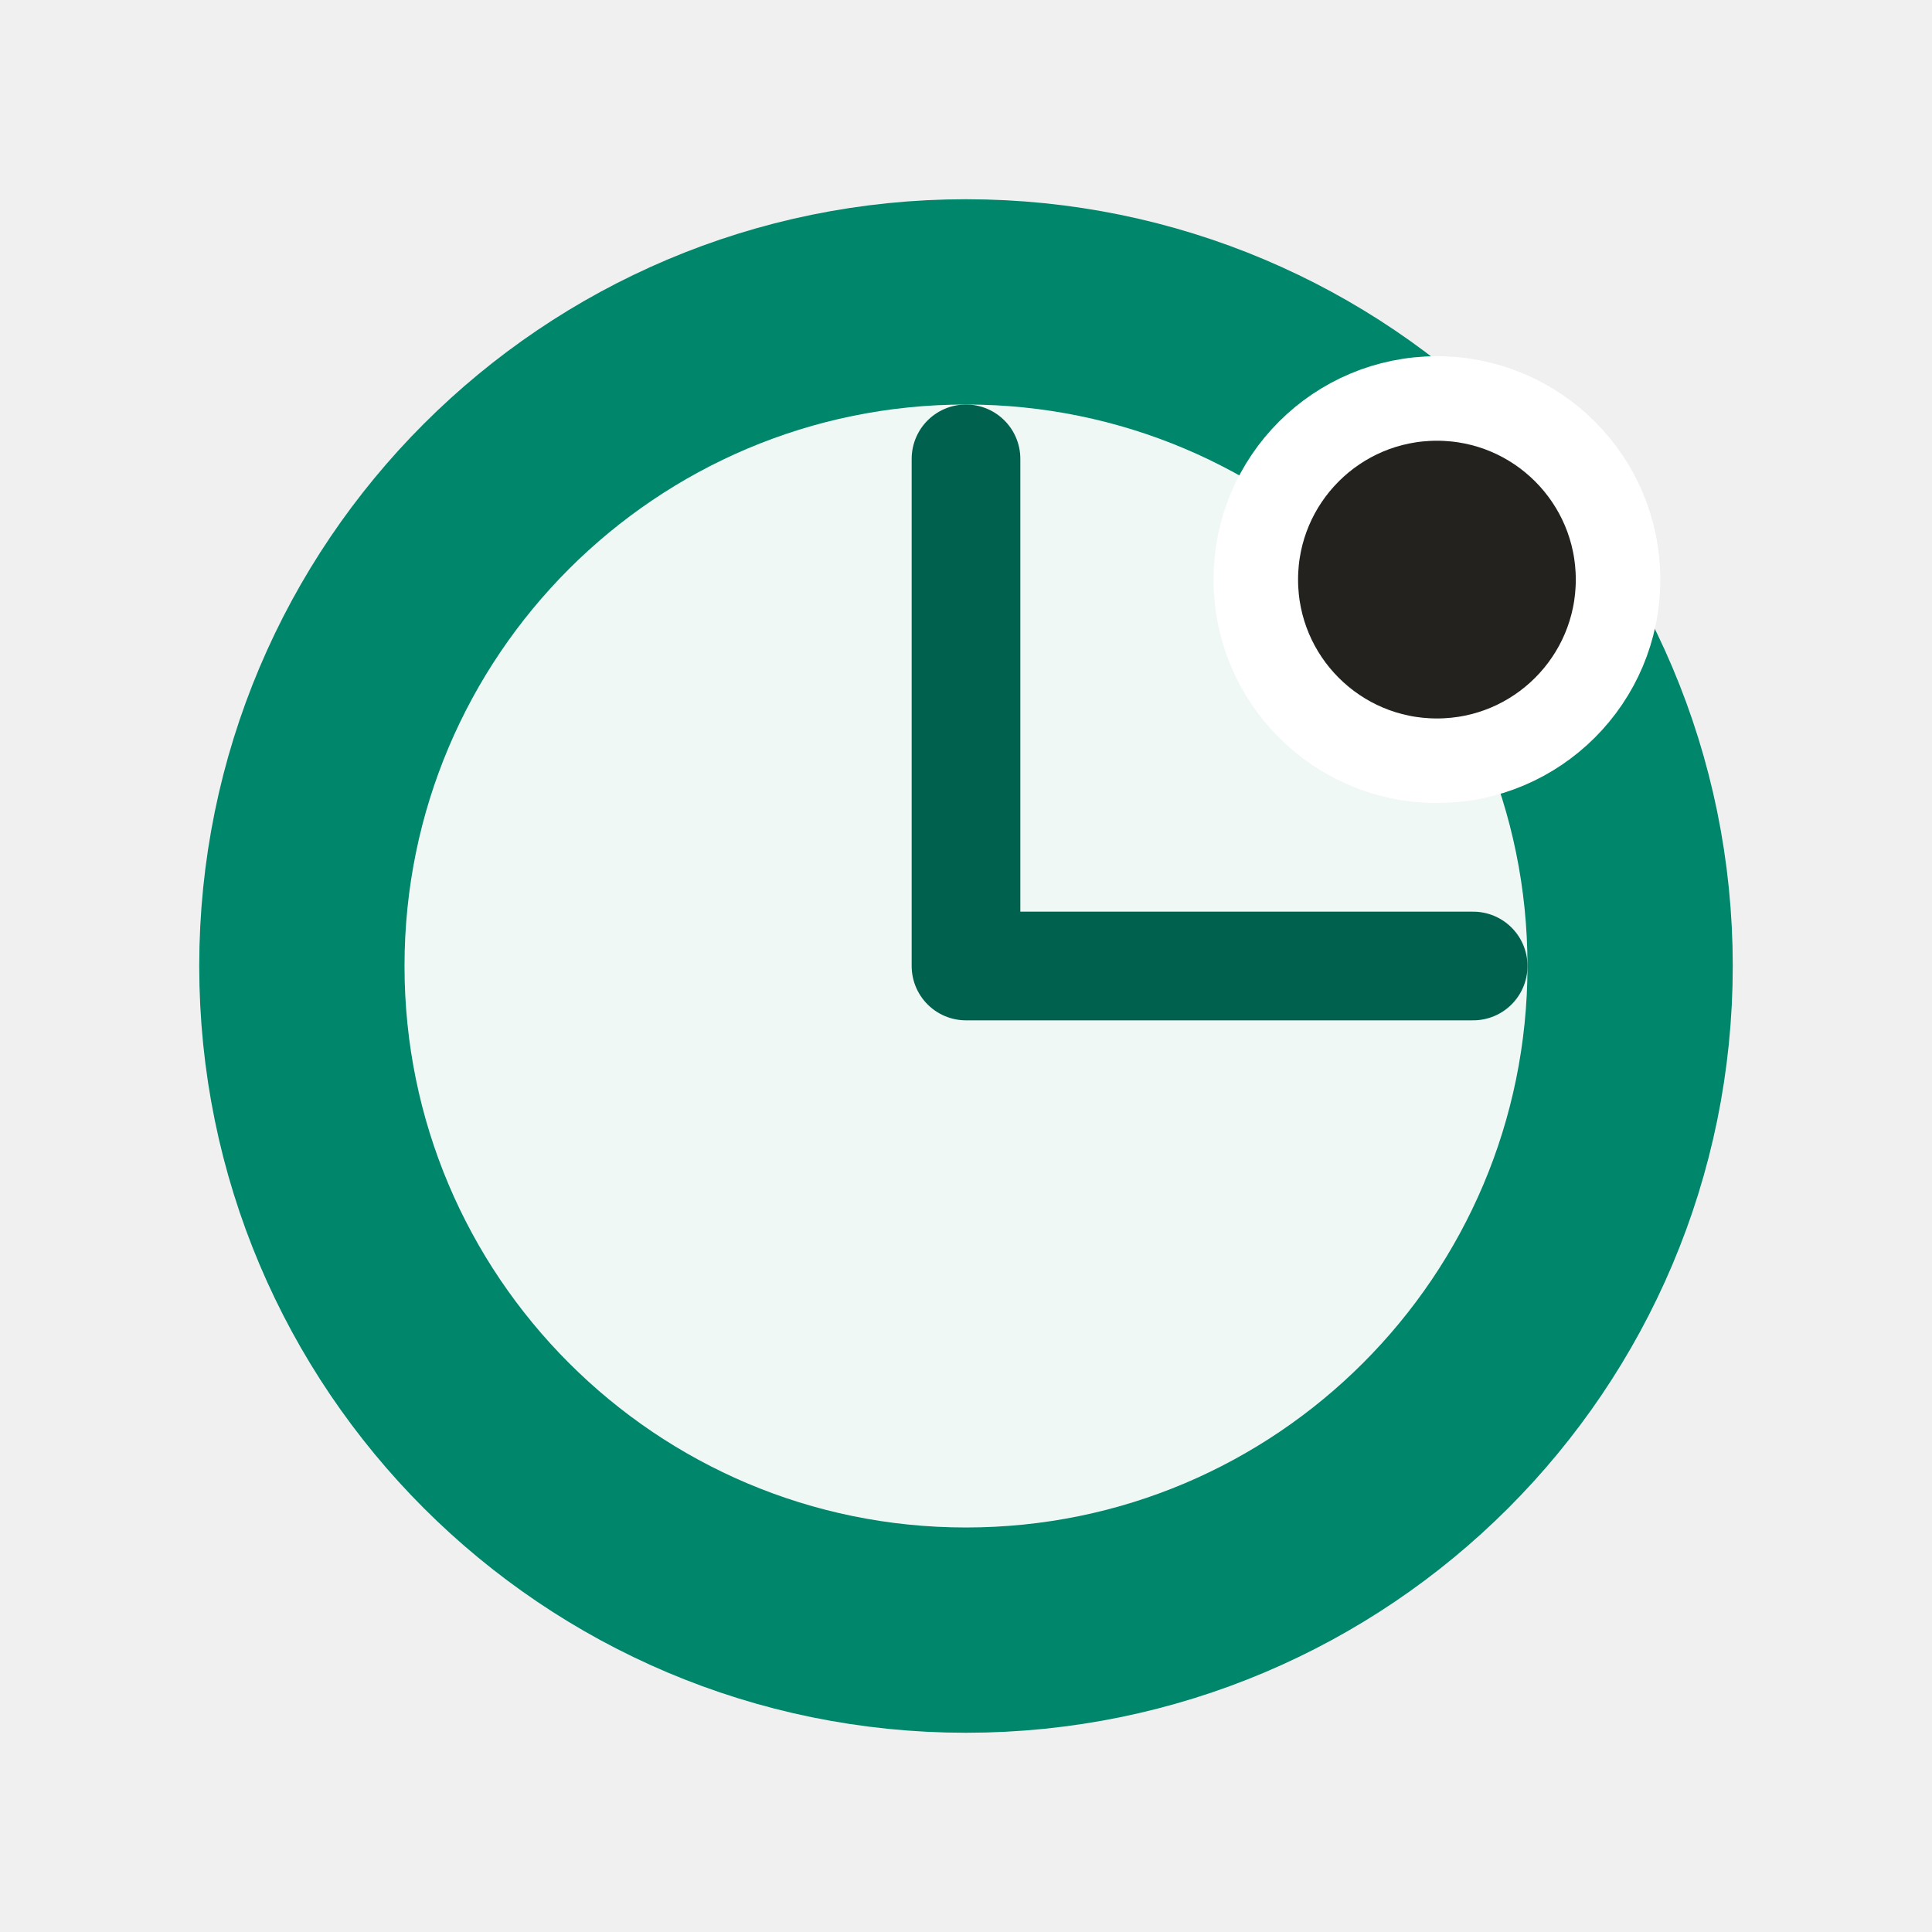
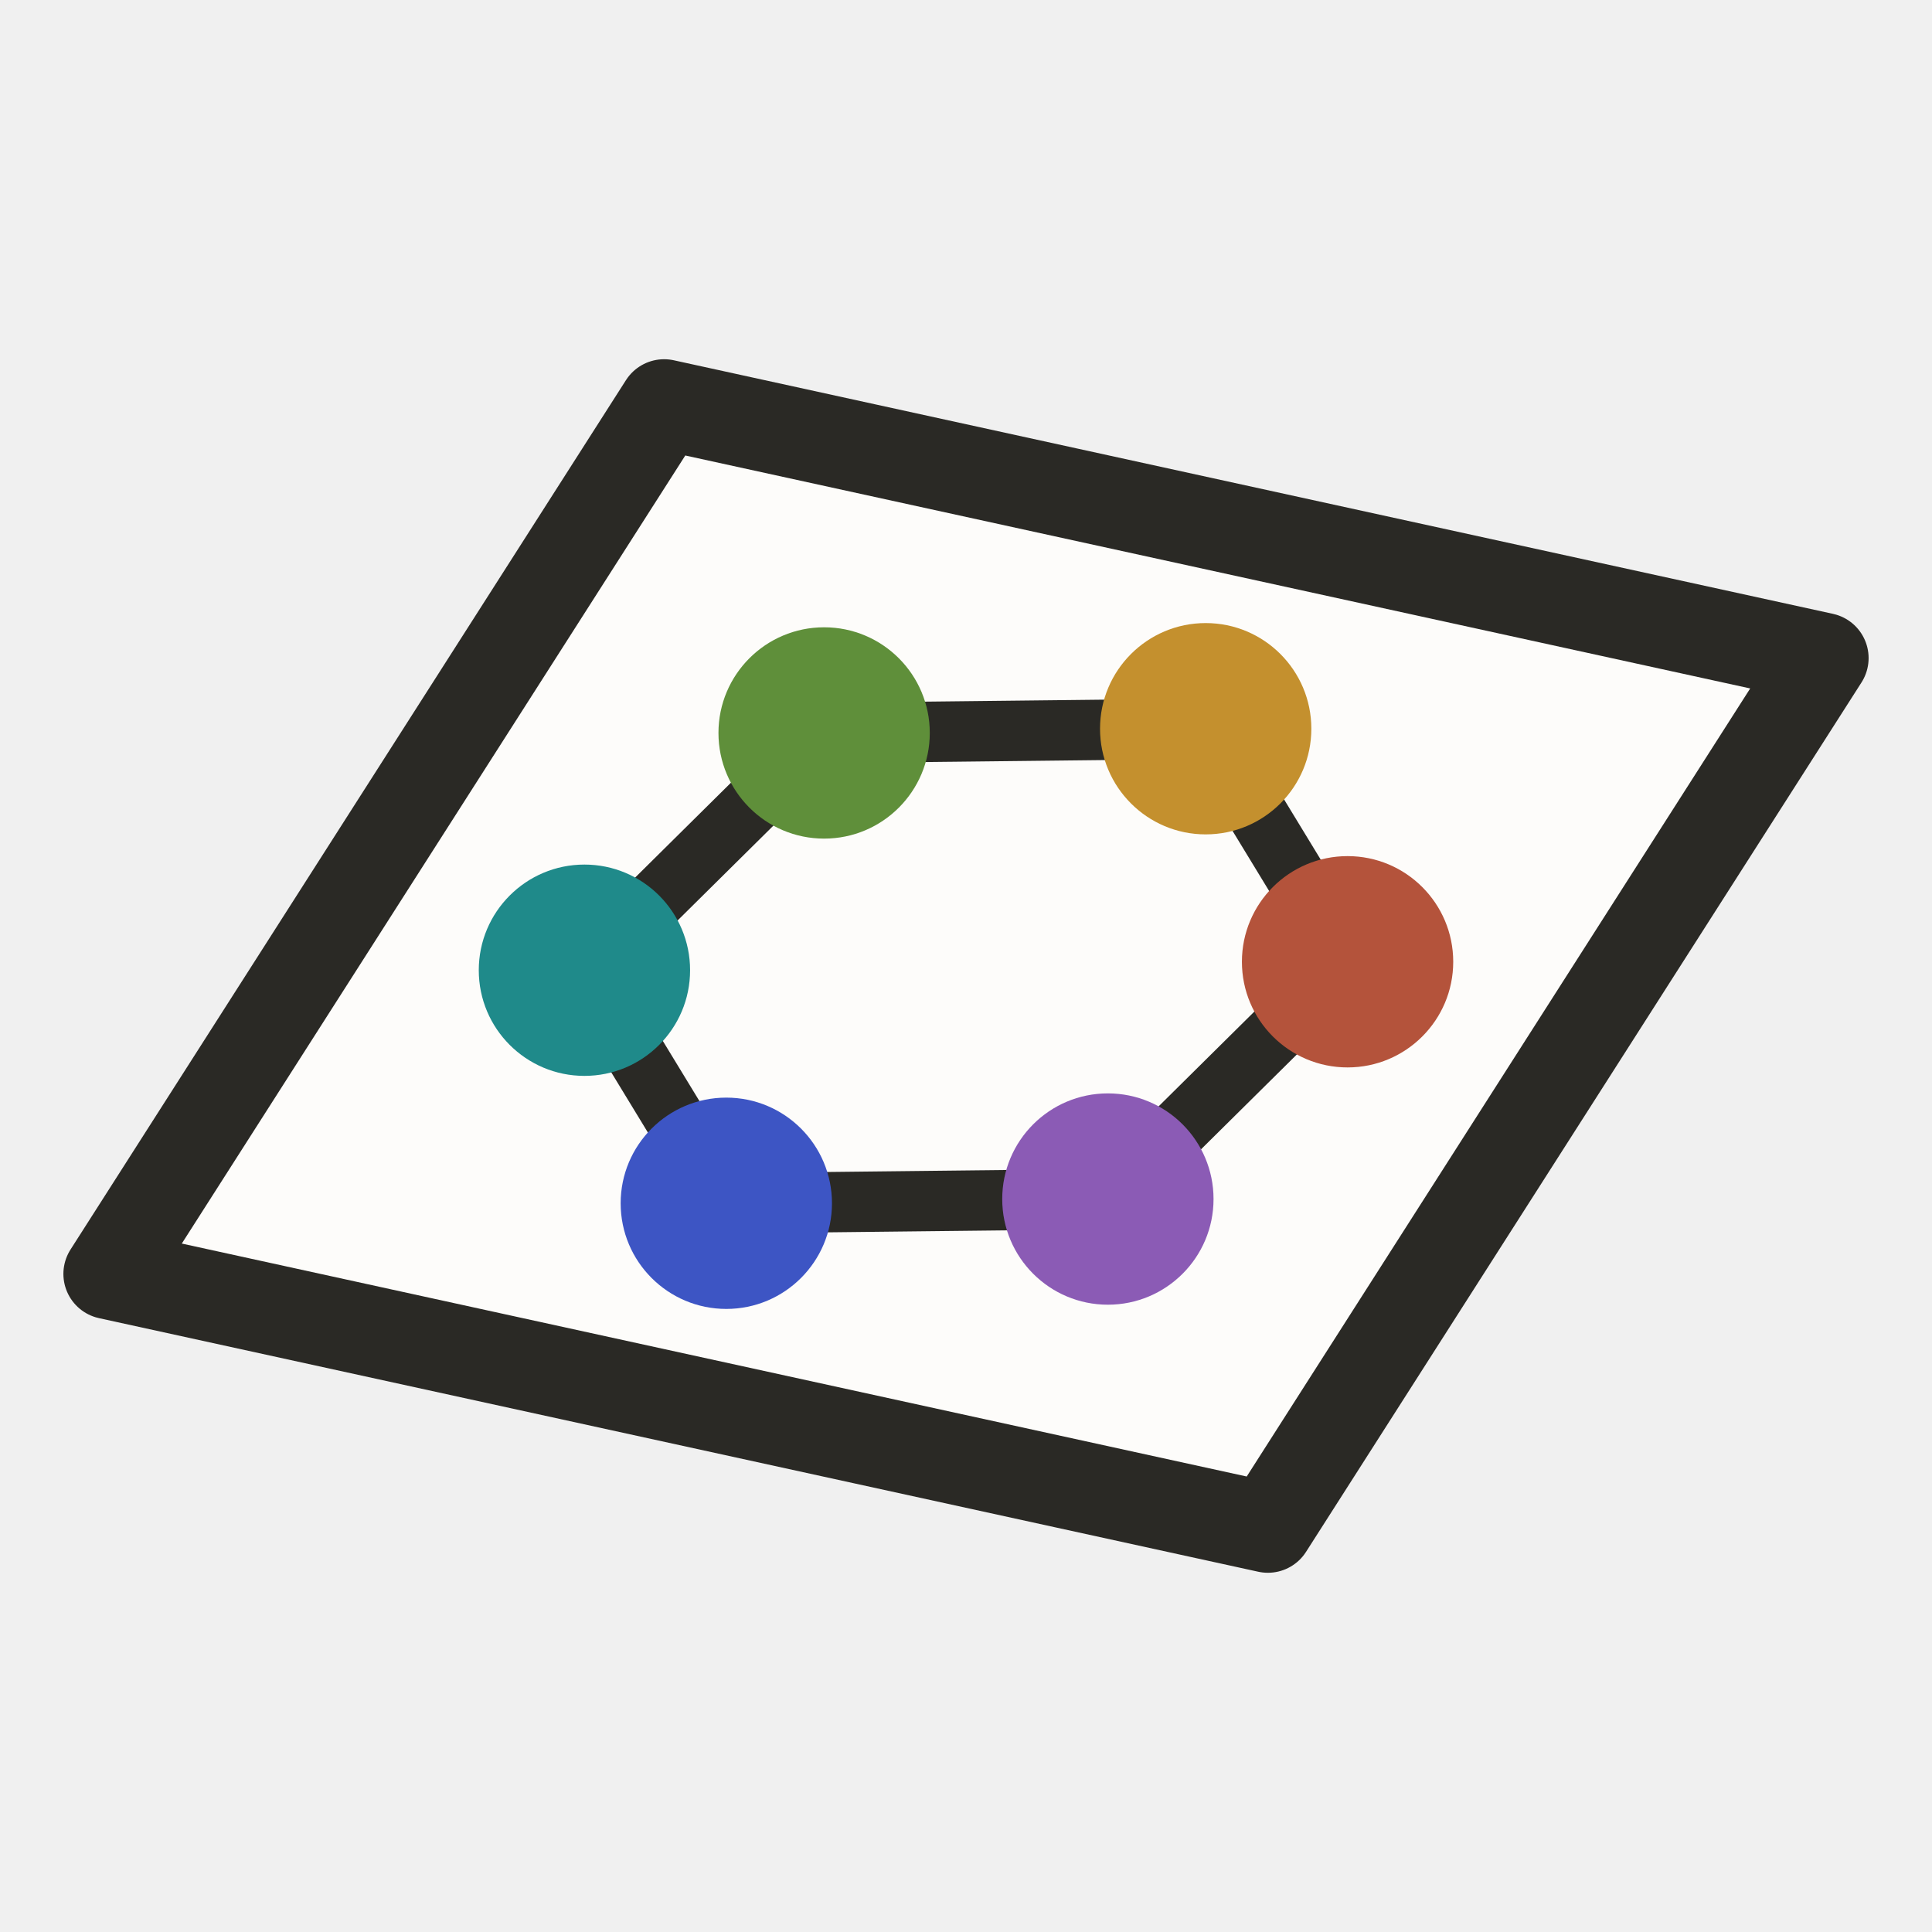
<svg xmlns="http://www.w3.org/2000/svg" viewBox="0 0 32 32">
-   <circle cx="16" cy="16" r="11" fill="#f0f8f5" />
-   <circle cx="16" cy="16" r="11" fill="none" stroke="#00866b" stroke-width="3.4" />
-   <path d="M16 16 L16 7.6 M16 16 L24.4 16" stroke="#00624e" stroke-width="1.8" stroke-linecap="round" />
-   <circle cx="23.8" cy="9.6" r="3" fill="#23221f" stroke="#fff" stroke-width="1.4" />
+   <path d="M1.80 21.10 L11.00 6.70 L30.20 10.90 L21.00 25.30 Z" fill="#fdfcfa" stroke="#2a2925" stroke-width="1.5" stroke-linejoin="round" />
+   <path d="M22.32 15.93 L19.97 12.07 L13.65 12.14 L9.68 16.07 L12.03 19.93 L18.35 19.86 Z" fill="none" stroke="#2a2925" stroke-width="1" stroke-linejoin="round" />
+   <circle cx="22.32" cy="15.93" r="1.75" fill="#b4533b" />
+   <circle cx="19.97" cy="12.07" r="1.75" fill="#c4902e" />
+   <circle cx="13.65" cy="12.14" r="1.75" fill="#5f8f3a" />
+   <circle cx="9.68" cy="16.07" r="1.75" fill="#1f8a8a" />
+   <circle cx="12.03" cy="19.93" r="1.75" fill="#3d55c4" />
+   <circle cx="18.35" cy="19.86" r="1.75" fill="#8b5bb5" />
</svg>
